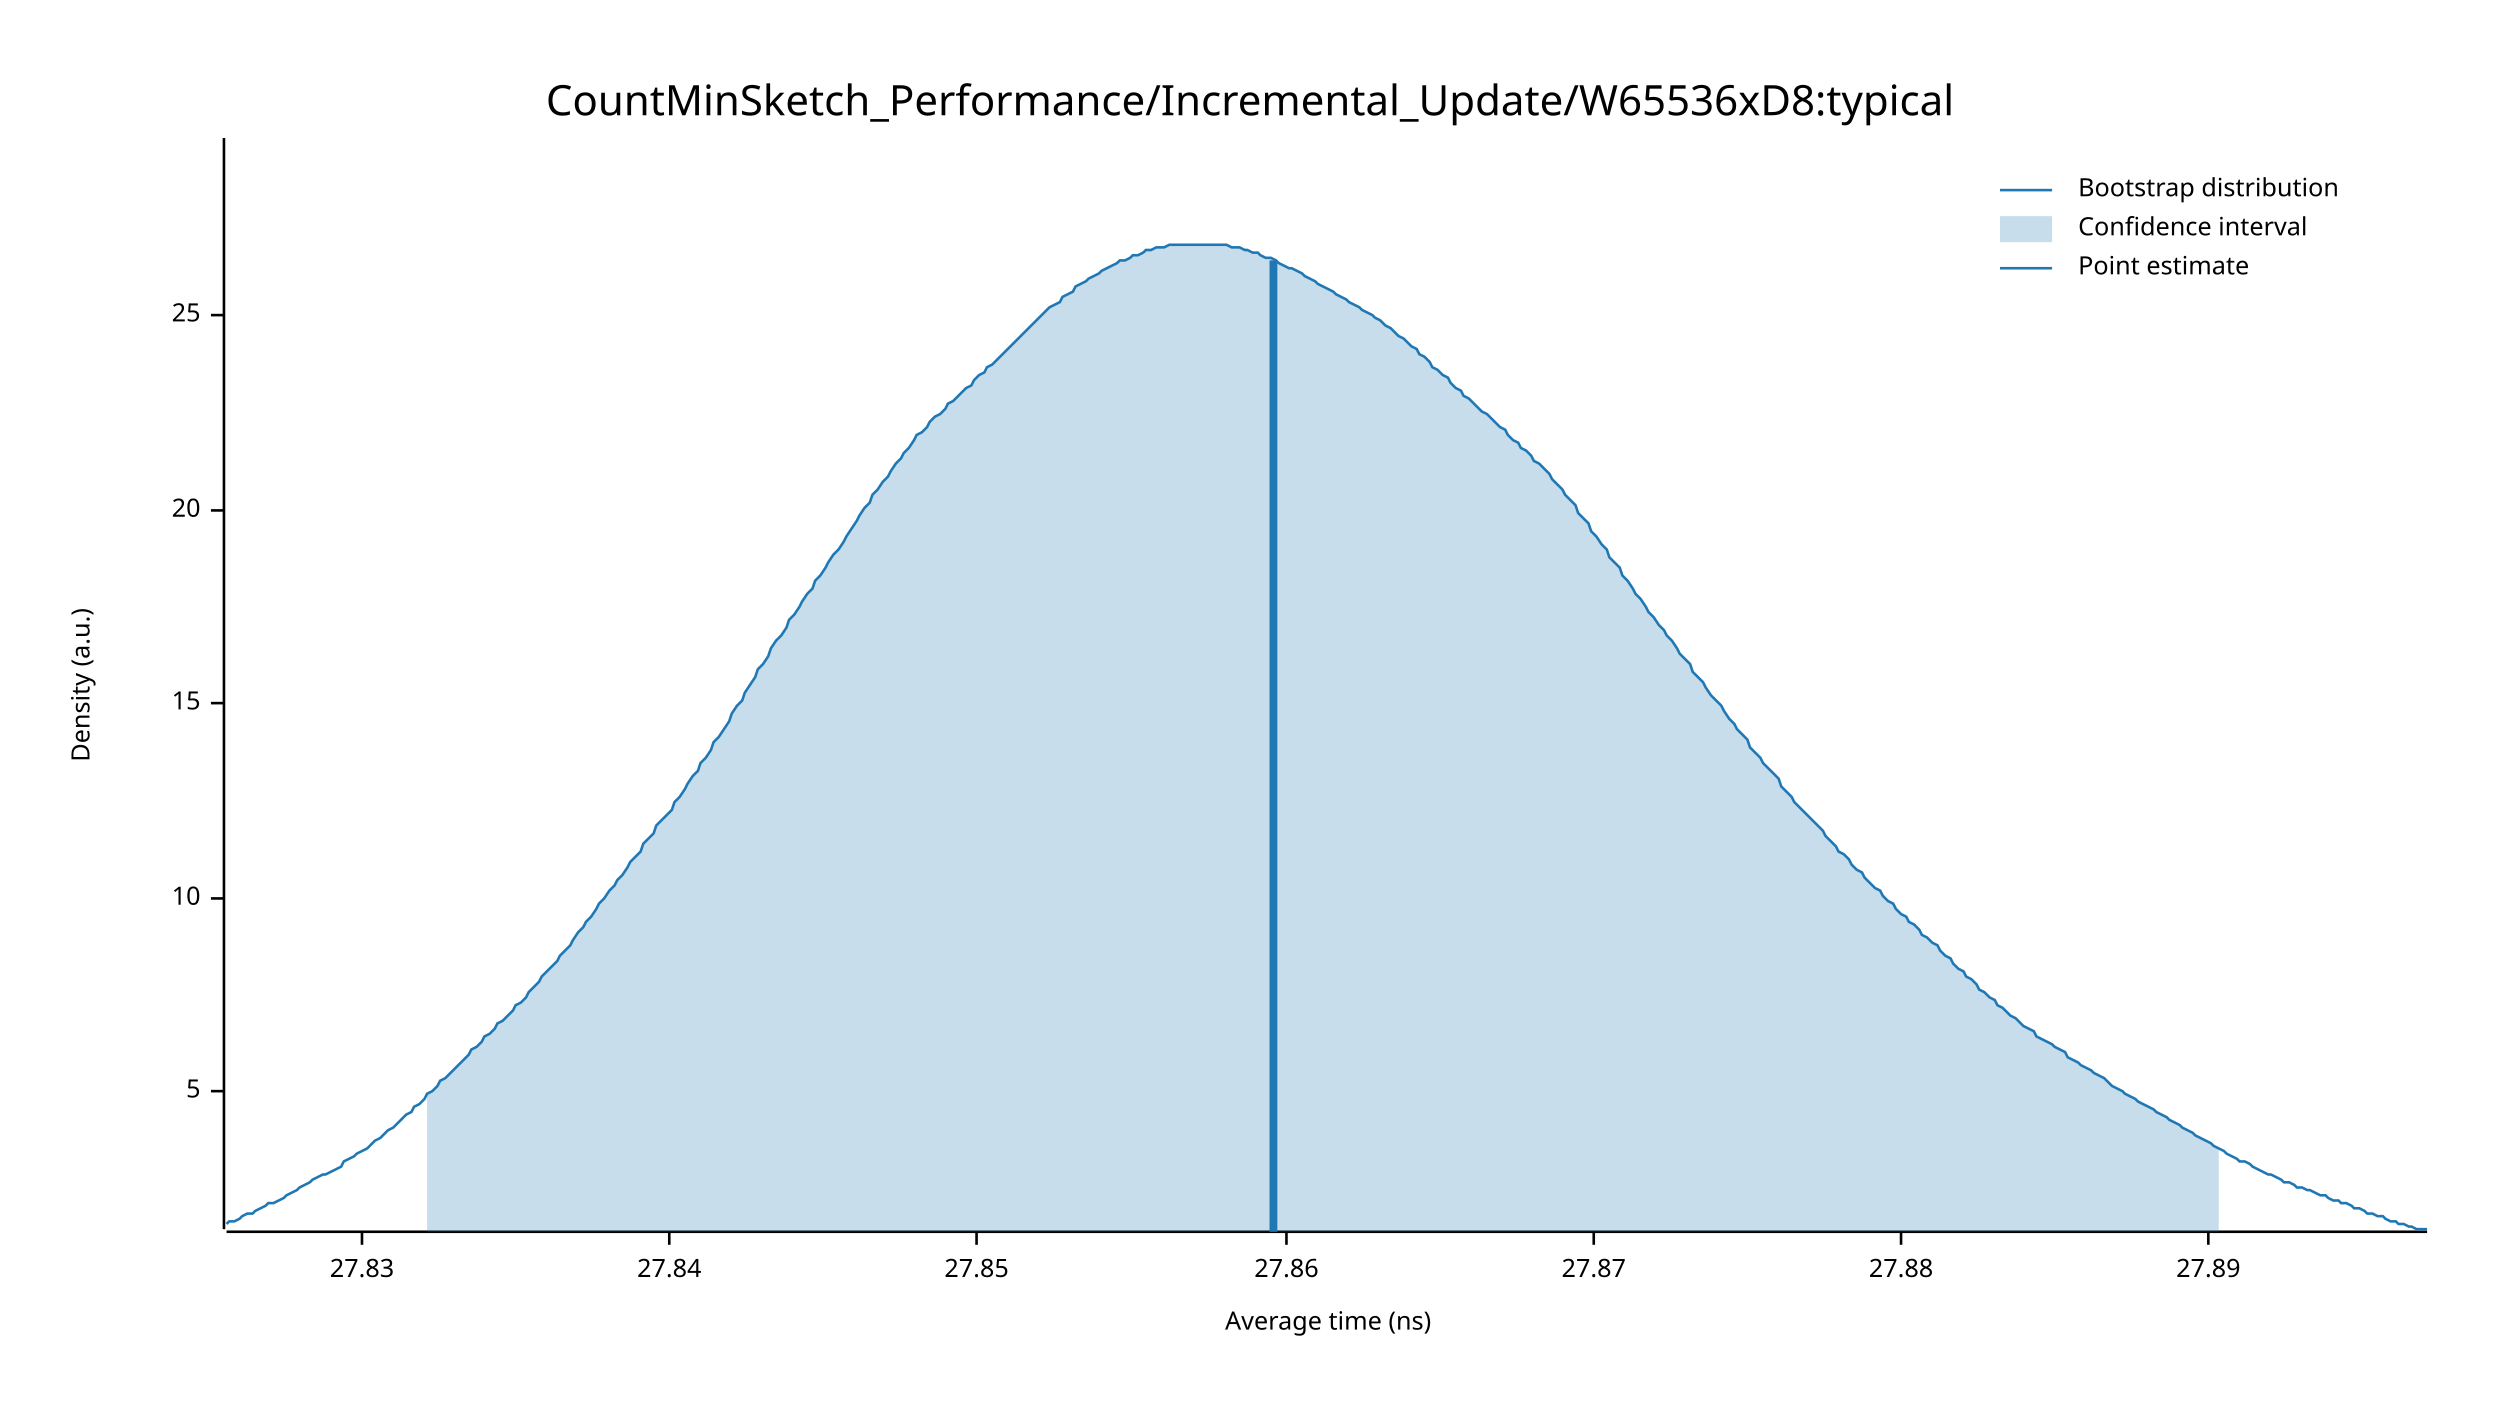
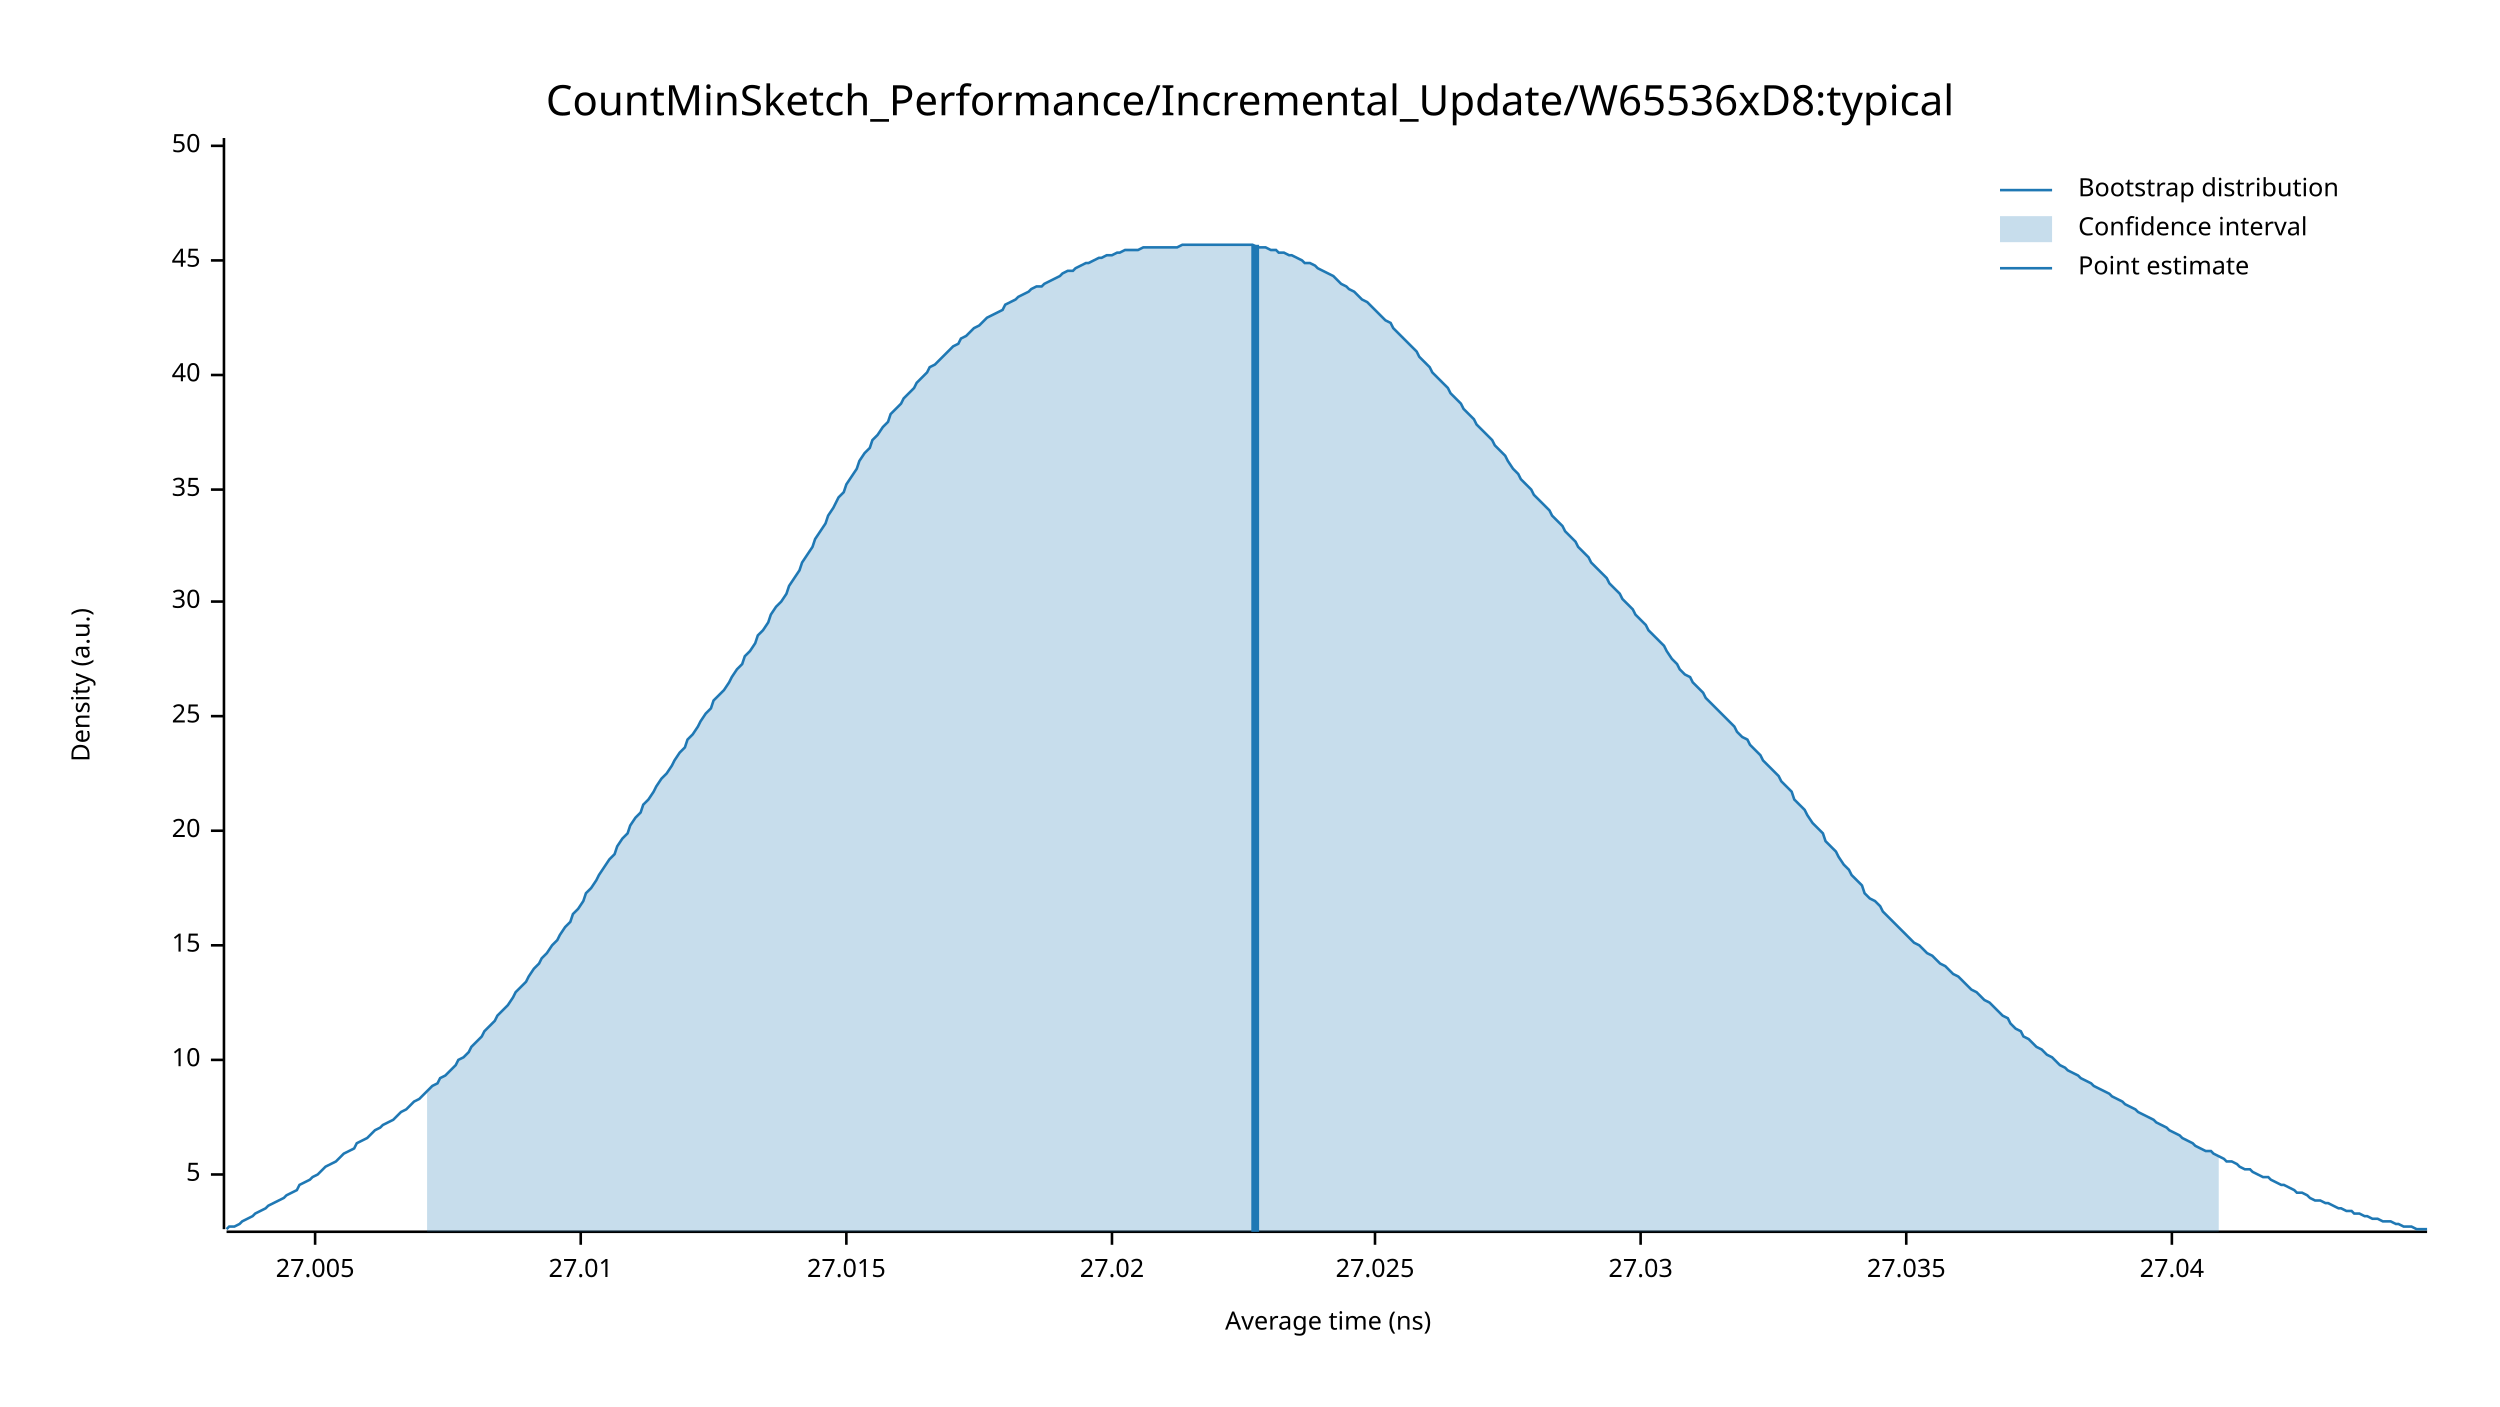
<svg xmlns="http://www.w3.org/2000/svg" width="960" height="540" viewBox="0 0 960 540">
  <text x="480" y="32" dy="0.76em" text-anchor="middle" font-family="sans-serif" font-size="16.129" opacity="1" fill="#000000">
CountMinSketch_Performance/Incremental_Update/W65536xD8:typical
</text>
  <text x="27" y="263" dy="0.76em" text-anchor="middle" font-family="sans-serif" font-size="9.677" opacity="1" fill="#000000" transform="rotate(270, 27, 263)">
Density (a.u.)
</text>
  <text x="510" y="513" dy="-0.5ex" text-anchor="middle" font-family="sans-serif" font-size="9.677" opacity="1" fill="#000000">
Average time (ns)
</text>
  <polyline fill="none" opacity="1" stroke="#000000" stroke-width="1" points="86,53 86,472 " />
-   <text x="77" y="419" dy="0.5ex" text-anchor="end" font-family="sans-serif" font-size="9.677" opacity="1" fill="#000000">
+   <text x="77" y="451" dy="0.5ex" text-anchor="end" font-family="sans-serif" font-size="9.677" opacity="1" fill="#000000">
5
</text>
-   <polyline fill="none" opacity="1" stroke="#000000" stroke-width="1" points="81,419 86,419 " />
-   <text x="77" y="345" dy="0.5ex" text-anchor="end" font-family="sans-serif" font-size="9.677" opacity="1" fill="#000000">
+   <polyline fill="none" opacity="1" stroke="#000000" stroke-width="1" points="81,451 86,451 " />
+   <text x="77" y="407" dy="0.5ex" text-anchor="end" font-family="sans-serif" font-size="9.677" opacity="1" fill="#000000">
10
</text>
-   <polyline fill="none" opacity="1" stroke="#000000" stroke-width="1" points="81,345 86,345 " />
-   <text x="77" y="270" dy="0.5ex" text-anchor="end" font-family="sans-serif" font-size="9.677" opacity="1" fill="#000000">
+   <polyline fill="none" opacity="1" stroke="#000000" stroke-width="1" points="81,407 86,407 " />
+   <text x="77" y="363" dy="0.5ex" text-anchor="end" font-family="sans-serif" font-size="9.677" opacity="1" fill="#000000">
15
</text>
-   <polyline fill="none" opacity="1" stroke="#000000" stroke-width="1" points="81,270 86,270 " />
-   <text x="77" y="196" dy="0.5ex" text-anchor="end" font-family="sans-serif" font-size="9.677" opacity="1" fill="#000000">
+   <polyline fill="none" opacity="1" stroke="#000000" stroke-width="1" points="81,363 86,363 " />
+   <text x="77" y="319" dy="0.5ex" text-anchor="end" font-family="sans-serif" font-size="9.677" opacity="1" fill="#000000">
20
</text>
-   <polyline fill="none" opacity="1" stroke="#000000" stroke-width="1" points="81,196 86,196 " />
-   <text x="77" y="121" dy="0.5ex" text-anchor="end" font-family="sans-serif" font-size="9.677" opacity="1" fill="#000000">
+   <polyline fill="none" opacity="1" stroke="#000000" stroke-width="1" points="81,319 86,319 " />
+   <text x="77" y="275" dy="0.5ex" text-anchor="end" font-family="sans-serif" font-size="9.677" opacity="1" fill="#000000">
25
</text>
-   <polyline fill="none" opacity="1" stroke="#000000" stroke-width="1" points="81,121 86,121 " />
+   <polyline fill="none" opacity="1" stroke="#000000" stroke-width="1" points="81,275 86,275 " />
+   <text x="77" y="231" dy="0.5ex" text-anchor="end" font-family="sans-serif" font-size="9.677" opacity="1" fill="#000000">
+ 30
+ </text>
+   <polyline fill="none" opacity="1" stroke="#000000" stroke-width="1" points="81,231 86,231 " />
+   <text x="77" y="188" dy="0.5ex" text-anchor="end" font-family="sans-serif" font-size="9.677" opacity="1" fill="#000000">
+ 35
+ </text>
+   <polyline fill="none" opacity="1" stroke="#000000" stroke-width="1" points="81,188 86,188 " />
+   <text x="77" y="144" dy="0.5ex" text-anchor="end" font-family="sans-serif" font-size="9.677" opacity="1" fill="#000000">
+ 40
+ </text>
+   <polyline fill="none" opacity="1" stroke="#000000" stroke-width="1" points="81,144 86,144 " />
+   <text x="77" y="100" dy="0.5ex" text-anchor="end" font-family="sans-serif" font-size="9.677" opacity="1" fill="#000000">
+ 45
+ </text>
+   <polyline fill="none" opacity="1" stroke="#000000" stroke-width="1" points="81,100 86,100 " />
+   <text x="77" y="56" dy="0.5ex" text-anchor="end" font-family="sans-serif" font-size="9.677" opacity="1" fill="#000000">
+ 50
+ </text>
+   <polyline fill="none" opacity="1" stroke="#000000" stroke-width="1" points="81,56 86,56 " />
  <polyline fill="none" opacity="1" stroke="#000000" stroke-width="1" points="87,473 932,473 " />
-   <text x="139" y="483" dy="0.76em" text-anchor="middle" font-family="sans-serif" font-size="9.677" opacity="1" fill="#000000">
- 27.83
+   <text x="121" y="483" dy="0.76em" text-anchor="middle" font-family="sans-serif" font-size="9.677" opacity="1" fill="#000000">
+ 27.005
</text>
-   <polyline fill="none" opacity="1" stroke="#000000" stroke-width="1" points="139,473 139,478 " />
-   <text x="257" y="483" dy="0.76em" text-anchor="middle" font-family="sans-serif" font-size="9.677" opacity="1" fill="#000000">
- 27.84
+   <polyline fill="none" opacity="1" stroke="#000000" stroke-width="1" points="121,473 121,478 " />
+   <text x="223" y="483" dy="0.76em" text-anchor="middle" font-family="sans-serif" font-size="9.677" opacity="1" fill="#000000">
+ 27.01
</text>
-   <polyline fill="none" opacity="1" stroke="#000000" stroke-width="1" points="257,473 257,478 " />
-   <text x="375" y="483" dy="0.76em" text-anchor="middle" font-family="sans-serif" font-size="9.677" opacity="1" fill="#000000">
- 27.85
+   <polyline fill="none" opacity="1" stroke="#000000" stroke-width="1" points="223,473 223,478 " />
+   <text x="325" y="483" dy="0.76em" text-anchor="middle" font-family="sans-serif" font-size="9.677" opacity="1" fill="#000000">
+ 27.015
</text>
-   <polyline fill="none" opacity="1" stroke="#000000" stroke-width="1" points="375,473 375,478 " />
-   <text x="494" y="483" dy="0.76em" text-anchor="middle" font-family="sans-serif" font-size="9.677" opacity="1" fill="#000000">
- 27.86
+   <polyline fill="none" opacity="1" stroke="#000000" stroke-width="1" points="325,473 325,478 " />
+   <text x="427" y="483" dy="0.76em" text-anchor="middle" font-family="sans-serif" font-size="9.677" opacity="1" fill="#000000">
+ 27.02
</text>
-   <polyline fill="none" opacity="1" stroke="#000000" stroke-width="1" points="494,473 494,478 " />
-   <text x="612" y="483" dy="0.76em" text-anchor="middle" font-family="sans-serif" font-size="9.677" opacity="1" fill="#000000">
- 27.87
+   <polyline fill="none" opacity="1" stroke="#000000" stroke-width="1" points="427,473 427,478 " />
+   <text x="528" y="483" dy="0.76em" text-anchor="middle" font-family="sans-serif" font-size="9.677" opacity="1" fill="#000000">
+ 27.025
</text>
-   <polyline fill="none" opacity="1" stroke="#000000" stroke-width="1" points="612,473 612,478 " />
-   <text x="730" y="483" dy="0.76em" text-anchor="middle" font-family="sans-serif" font-size="9.677" opacity="1" fill="#000000">
- 27.88
+   <polyline fill="none" opacity="1" stroke="#000000" stroke-width="1" points="528,473 528,478 " />
+   <text x="630" y="483" dy="0.76em" text-anchor="middle" font-family="sans-serif" font-size="9.677" opacity="1" fill="#000000">
+ 27.03
</text>
-   <polyline fill="none" opacity="1" stroke="#000000" stroke-width="1" points="730,473 730,478 " />
-   <text x="848" y="483" dy="0.76em" text-anchor="middle" font-family="sans-serif" font-size="9.677" opacity="1" fill="#000000">
- 27.89
+   <polyline fill="none" opacity="1" stroke="#000000" stroke-width="1" points="630,473 630,478 " />
+   <text x="732" y="483" dy="0.76em" text-anchor="middle" font-family="sans-serif" font-size="9.677" opacity="1" fill="#000000">
+ 27.035
</text>
-   <polyline fill="none" opacity="1" stroke="#000000" stroke-width="1" points="848,473 848,478 " />
-   <polyline fill="none" opacity="1" stroke="#1F78B4" stroke-width="1" points="87,470 88,469 90,469 92,468 93,467 95,466 97,466 98,465 100,464 102,463 103,462 105,462 107,461 109,460 110,459 112,458 114,457 115,456 117,455 119,454 120,453 122,452 124,451 125,451 127,450 129,449 131,448 132,446 134,445 136,444 137,443 139,442 141,441 142,440 144,438 146,437 147,436 149,434 151,433 153,431 154,430 156,428 158,427 159,425 161,424 163,422 164,420 166,419 168,417 169,415 171,414 173,412 175,410 176,409 178,407 180,405 181,403 183,402 185,400 186,398 188,397 190,395 191,393 193,392 195,390 197,388 198,386 200,385 202,383 203,381 205,379 207,377 208,375 210,373 212,371 214,369 215,367 217,365 219,363 220,361 222,358 224,356 225,354 227,352 229,349 230,347 232,345 234,342 236,340 237,338 239,336 241,333 242,331 244,329 246,327 247,324 249,322 251,320 252,317 254,315 256,313 258,311 259,308 261,306 263,303 264,301 266,298 268,296 269,293 271,291 273,288 274,285 276,283 278,280 280,277 281,274 283,271 285,269 286,266 288,263 290,260 291,257 293,255 295,252 296,249 298,246 300,244 302,241 303,238 305,236 307,233 308,231 310,228 312,226 313,223 315,221 317,218 318,216 320,213 322,211 324,208 325,206 327,203 329,200 330,198 332,195 334,193 335,190 337,188 339,185 341,183 342,181 344,178 346,176 347,174 349,172 351,169 352,167 354,166 356,164 357,162 359,160 361,159 363,157 364,155 366,154 368,152 369,151 371,149 373,148 374,146 376,144 378,143 379,141 381,140 383,138 385,136 386,135 388,133 390,131 391,130 393,128 395,126 396,125 398,123 400,121 401,120 403,118 405,117 407,116 408,114 410,113 412,112 413,110 415,109 417,108 418,107 420,106 422,105 423,104 425,103 427,102 429,101 430,100 432,100 434,99 435,98 437,98 439,97 440,96 442,96 444,95 445,95 447,95 449,94 451,94 452,94 454,94 456,94 457,94 459,94 461,94 462,94 464,94 466,94 468,94 469,94 471,94 473,95 474,95 476,95 478,96 479,96 481,97 483,97 484,98 486,99 488,99 490,100 491,101 493,102 495,103 496,103 498,104 500,105 501,106 503,107 505,108 506,109 508,110 510,111 512,112 513,113 515,114 517,115 518,116 520,117 522,118 523,119 525,120 527,121 528,122 530,123 532,125 534,126 535,127 537,129 539,130 540,131 542,133 544,134 545,136 547,137 549,139 550,141 552,142 554,144 556,145 557,147 559,149 561,150 562,152 564,153 566,155 567,156 569,158 571,159 573,161 574,162 576,164 578,165 579,167 581,169 583,170 584,172 586,173 588,175 589,177 591,178 593,180 595,182 596,184 598,186 600,188 601,190 603,192 605,194 606,197 608,199 610,201 611,204 613,206 615,209 617,211 618,214 620,216 622,218 623,221 625,223 627,226 628,228 630,230 632,233 633,235 635,237 637,240 639,242 640,244 642,246 644,249 645,251 647,253 649,255 650,258 652,260 654,262 655,264 657,267 659,269 661,271 662,273 664,276 666,278 667,280 669,282 671,284 672,287 674,289 676,291 677,293 679,295 681,297 683,299 684,302 686,304 688,306 689,308 691,310 693,312 694,313 696,315 698,317 700,319 701,321 703,323 705,325 706,327 708,328 710,330 711,332 713,334 715,335 716,337 718,339 720,341 722,342 723,344 725,346 727,347 728,349 730,351 732,352 733,354 735,355 737,357 738,359 740,360 742,362 744,363 745,365 747,367 749,368 750,370 752,372 754,373 755,375 757,376 759,378 760,380 762,381 764,383 766,384 767,386 769,387 771,389 772,390 774,391 776,393 777,394 779,395 781,396 782,398 784,399 786,400 788,401 789,402 791,403 793,404 794,406 796,407 798,408 799,409 801,410 803,411 804,412 806,413 808,414 810,416 811,417 813,418 815,419 816,420 818,421 820,422 821,423 823,424 825,425 827,426 828,427 830,428 832,429 833,430 835,431 837,432 838,433 840,434 842,435 843,436 845,437 847,438 849,439 850,440 852,441 854,442 855,443 857,444 859,445 860,446 862,446 864,447 865,448 867,449 869,450 871,451 872,451 874,452 876,453 877,454 879,454 881,455 882,456 884,456 886,457 887,457 889,458 891,459 893,459 894,460 896,461 898,461 899,462 901,462 903,463 904,464 906,464 908,465 909,466 911,466 913,467 915,467 916,468 918,469 920,469 921,470 923,470 925,471 926,471 928,472 930,472 932,472 " />
-   <polygon opacity="0.25" fill="#1F78B4" points="164,420 166,419 168,417 169,415 171,414 173,412 175,410 176,409 178,407 180,405 181,403 183,402 185,400 186,398 188,397 190,395 191,393 193,392 195,390 197,388 198,386 200,385 202,383 203,381 205,379 207,377 208,375 210,373 212,371 214,369 215,367 217,365 219,363 220,361 222,358 224,356 225,354 227,352 229,349 230,347 232,345 234,342 236,340 237,338 239,336 241,333 242,331 244,329 246,327 247,324 249,322 251,320 252,317 254,315 256,313 258,311 259,308 261,306 263,303 264,301 266,298 268,296 269,293 271,291 273,288 274,285 276,283 278,280 280,277 281,274 283,271 285,269 286,266 288,263 290,260 291,257 293,255 295,252 296,249 298,246 300,244 302,241 303,238 305,236 307,233 308,231 310,228 312,226 313,223 315,221 317,218 318,216 320,213 322,211 324,208 325,206 327,203 329,200 330,198 332,195 334,193 335,190 337,188 339,185 341,183 342,181 344,178 346,176 347,174 349,172 351,169 352,167 354,166 356,164 357,162 359,160 361,159 363,157 364,155 366,154 368,152 369,151 371,149 373,148 374,146 376,144 378,143 379,141 381,140 383,138 385,136 386,135 388,133 390,131 391,130 393,128 395,126 396,125 398,123 400,121 401,120 403,118 405,117 407,116 408,114 410,113 412,112 413,110 415,109 417,108 418,107 420,106 422,105 423,104 425,103 427,102 429,101 430,100 432,100 434,99 435,98 437,98 439,97 440,96 442,96 444,95 445,95 447,95 449,94 451,94 452,94 454,94 456,94 457,94 459,94 461,94 462,94 464,94 466,94 468,94 469,94 471,94 473,95 474,95 476,95 478,96 479,96 481,97 483,97 484,98 486,99 488,99 490,100 491,101 493,102 495,103 496,103 498,104 500,105 501,106 503,107 505,108 506,109 508,110 510,111 512,112 513,113 515,114 517,115 518,116 520,117 522,118 523,119 525,120 527,121 528,122 530,123 532,125 534,126 535,127 537,129 539,130 540,131 542,133 544,134 545,136 547,137 549,139 550,141 552,142 554,144 556,145 557,147 559,149 561,150 562,152 564,153 566,155 567,156 569,158 571,159 573,161 574,162 576,164 578,165 579,167 581,169 583,170 584,172 586,173 588,175 589,177 591,178 593,180 595,182 596,184 598,186 600,188 601,190 603,192 605,194 606,197 608,199 610,201 611,204 613,206 615,209 617,211 618,214 620,216 622,218 623,221 625,223 627,226 628,228 630,230 632,233 633,235 635,237 637,240 639,242 640,244 642,246 644,249 645,251 647,253 649,255 650,258 652,260 654,262 655,264 657,267 659,269 661,271 662,273 664,276 666,278 667,280 669,282 671,284 672,287 674,289 676,291 677,293 679,295 681,297 683,299 684,302 686,304 688,306 689,308 691,310 693,312 694,313 696,315 698,317 700,319 701,321 703,323 705,325 706,327 708,328 710,330 711,332 713,334 715,335 716,337 718,339 720,341 722,342 723,344 725,346 727,347 728,349 730,351 732,352 733,354 735,355 737,357 738,359 740,360 742,362 744,363 745,365 747,367 749,368 750,370 752,372 754,373 755,375 757,376 759,378 760,380 762,381 764,383 766,384 767,386 769,387 771,389 772,390 774,391 776,393 777,394 779,395 781,396 782,398 784,399 786,400 788,401 789,402 791,403 793,404 794,406 796,407 798,408 799,409 801,410 803,411 804,412 806,413 808,414 810,416 811,417 813,418 815,419 816,420 818,421 820,422 821,423 823,424 825,425 827,426 828,427 830,428 832,429 833,430 835,431 837,432 838,433 840,434 842,435 843,436 845,437 847,438 849,439 850,440 852,441 852,473 164,473 " />
-   <polyline fill="none" opacity="1" stroke="#1F78B4" stroke-width="3" points="489,473 489,100 " />
+   <polyline fill="none" opacity="1" stroke="#000000" stroke-width="1" points="732,473 732,478 " />
+   <text x="834" y="483" dy="0.76em" text-anchor="middle" font-family="sans-serif" font-size="9.677" opacity="1" fill="#000000">
+ 27.04
+ </text>
+   <polyline fill="none" opacity="1" stroke="#000000" stroke-width="1" points="834,473 834,478 " />
+   <polyline fill="none" opacity="1" stroke="#1F78B4" stroke-width="1" points="87,472 88,471 90,471 92,470 93,469 95,468 97,467 98,466 100,465 102,464 103,463 105,462 107,461 109,460 110,459 112,458 114,457 115,455 117,454 119,453 120,452 122,451 124,449 125,448 127,447 129,446 131,444 132,443 134,442 136,441 137,439 139,438 141,437 142,436 144,434 146,433 147,432 149,431 151,430 153,428 154,427 156,426 158,424 159,423 161,422 163,420 164,419 166,417 168,416 169,414 171,413 173,411 175,409 176,407 178,406 180,404 181,402 183,400 185,398 186,396 188,394 190,392 191,390 193,388 195,386 197,383 198,381 200,379 202,377 203,375 205,372 207,370 208,368 210,366 212,363 214,361 215,359 217,356 219,354 220,351 222,349 224,346 225,343 227,341 229,338 230,336 232,333 234,330 236,328 237,325 239,322 241,320 242,317 244,314 246,312 247,309 249,307 251,304 252,302 254,299 256,297 258,294 259,292 261,289 263,287 264,284 266,282 268,279 269,277 271,274 273,272 274,269 276,267 278,265 280,262 281,260 283,257 285,255 286,252 288,250 290,247 291,244 293,242 295,239 296,236 298,233 300,231 302,228 303,225 305,222 307,219 308,216 310,213 312,210 313,207 315,204 317,201 318,198 320,195 322,191 324,189 325,186 327,183 329,180 330,177 332,174 334,172 335,169 337,167 339,164 341,162 342,159 344,157 346,155 347,153 349,151 351,149 352,147 354,145 356,143 357,141 359,140 361,138 363,136 364,135 366,133 368,132 369,130 371,129 373,127 374,126 376,125 378,123 379,122 381,121 383,120 385,119 386,117 388,116 390,115 391,114 393,113 395,112 396,111 398,110 400,110 401,109 403,108 405,107 407,106 408,105 410,104 412,104 413,103 415,102 417,101 418,101 420,100 422,99 423,99 425,98 427,98 429,97 430,97 432,96 434,96 435,96 437,96 439,95 440,95 442,95 444,95 445,95 447,95 449,95 451,95 452,95 454,94 456,94 457,94 459,94 461,94 462,94 464,94 466,94 468,94 469,94 471,94 473,94 474,94 476,94 478,94 479,94 481,94 483,95 484,95 486,95 488,96 490,96 491,97 493,97 495,98 496,98 498,99 500,100 501,101 503,101 505,102 506,103 508,104 510,105 512,106 513,107 515,109 517,110 518,111 520,112 522,114 523,115 525,116 527,118 528,119 530,121 532,123 534,124 535,126 537,128 539,130 540,131 542,133 544,135 545,137 547,139 549,141 550,143 552,145 554,147 556,149 557,151 559,153 561,155 562,157 564,159 566,161 567,163 569,165 571,167 573,169 574,171 576,173 578,175 579,177 581,180 583,182 584,184 586,186 588,188 589,190 591,192 593,194 595,196 596,198 598,200 600,202 601,204 603,206 605,208 606,210 608,212 610,214 611,216 613,218 615,220 617,222 618,224 620,226 622,228 623,230 625,232 627,234 628,236 630,238 632,240 633,242 635,244 637,246 639,248 640,250 642,253 644,255 645,257 647,259 649,260 650,262 652,264 654,266 655,268 657,270 659,272 661,274 662,275 664,277 666,279 667,281 669,283 671,284 672,286 674,288 676,290 677,292 679,294 681,296 683,298 684,300 686,302 688,304 689,307 691,309 693,311 694,313 696,316 698,318 700,320 701,323 703,325 705,327 706,329 708,332 710,334 711,336 713,338 715,340 716,343 718,345 720,346 722,348 723,350 725,352 727,354 728,355 730,357 732,359 733,360 735,362 737,363 738,364 740,366 742,367 744,369 745,370 747,371 749,373 750,374 752,375 754,377 755,378 757,380 759,381 760,382 762,384 764,385 766,387 767,388 769,390 771,391 772,393 774,395 776,396 777,398 779,399 781,401 782,402 784,403 786,405 788,406 789,407 791,409 793,410 794,411 796,412 798,413 799,414 801,415 803,416 804,417 806,418 808,419 810,420 811,421 813,422 815,423 816,424 818,425 820,426 821,427 823,428 825,429 827,430 828,431 830,432 832,433 833,434 835,435 837,436 838,437 840,438 842,439 843,440 845,441 847,442 849,442 850,443 852,444 854,445 855,446 857,446 859,447 860,448 862,449 864,449 865,450 867,451 869,452 871,452 872,453 874,454 876,455 877,455 879,456 881,457 882,458 884,458 886,459 887,460 889,461 891,461 893,462 894,462 896,463 898,464 899,464 901,465 903,465 904,466 906,466 908,467 909,467 911,468 913,468 915,469 916,469 918,469 920,470 921,470 923,471 925,471 926,471 928,472 930,472 932,472 " />
+   <polygon opacity="0.25" fill="#1F78B4" points="164,419 166,417 168,416 169,414 171,413 173,411 175,409 176,407 178,406 180,404 181,402 183,400 185,398 186,396 188,394 190,392 191,390 193,388 195,386 197,383 198,381 200,379 202,377 203,375 205,372 207,370 208,368 210,366 212,363 214,361 215,359 217,356 219,354 220,351 222,349 224,346 225,343 227,341 229,338 230,336 232,333 234,330 236,328 237,325 239,322 241,320 242,317 244,314 246,312 247,309 249,307 251,304 252,302 254,299 256,297 258,294 259,292 261,289 263,287 264,284 266,282 268,279 269,277 271,274 273,272 274,269 276,267 278,265 280,262 281,260 283,257 285,255 286,252 288,250 290,247 291,244 293,242 295,239 296,236 298,233 300,231 302,228 303,225 305,222 307,219 308,216 310,213 312,210 313,207 315,204 317,201 318,198 320,195 322,191 324,189 325,186 327,183 329,180 330,177 332,174 334,172 335,169 337,167 339,164 341,162 342,159 344,157 346,155 347,153 349,151 351,149 352,147 354,145 356,143 357,141 359,140 361,138 363,136 364,135 366,133 368,132 369,130 371,129 373,127 374,126 376,125 378,123 379,122 381,121 383,120 385,119 386,117 388,116 390,115 391,114 393,113 395,112 396,111 398,110 400,110 401,109 403,108 405,107 407,106 408,105 410,104 412,104 413,103 415,102 417,101 418,101 420,100 422,99 423,99 425,98 427,98 429,97 430,97 432,96 434,96 435,96 437,96 439,95 440,95 442,95 444,95 445,95 447,95 449,95 451,95 452,95 454,94 456,94 457,94 459,94 461,94 462,94 464,94 466,94 468,94 469,94 471,94 473,94 474,94 476,94 478,94 479,94 481,94 483,95 484,95 486,95 488,96 490,96 491,97 493,97 495,98 496,98 498,99 500,100 501,101 503,101 505,102 506,103 508,104 510,105 512,106 513,107 515,109 517,110 518,111 520,112 522,114 523,115 525,116 527,118 528,119 530,121 532,123 534,124 535,126 537,128 539,130 540,131 542,133 544,135 545,137 547,139 549,141 550,143 552,145 554,147 556,149 557,151 559,153 561,155 562,157 564,159 566,161 567,163 569,165 571,167 573,169 574,171 576,173 578,175 579,177 581,180 583,182 584,184 586,186 588,188 589,190 591,192 593,194 595,196 596,198 598,200 600,202 601,204 603,206 605,208 606,210 608,212 610,214 611,216 613,218 615,220 617,222 618,224 620,226 622,228 623,230 625,232 627,234 628,236 630,238 632,240 633,242 635,244 637,246 639,248 640,250 642,253 644,255 645,257 647,259 649,260 650,262 652,264 654,266 655,268 657,270 659,272 661,274 662,275 664,277 666,279 667,281 669,283 671,284 672,286 674,288 676,290 677,292 679,294 681,296 683,298 684,300 686,302 688,304 689,307 691,309 693,311 694,313 696,316 698,318 700,320 701,323 703,325 705,327 706,329 708,332 710,334 711,336 713,338 715,340 716,343 718,345 720,346 722,348 723,350 725,352 727,354 728,355 730,357 732,359 733,360 735,362 737,363 738,364 740,366 742,367 744,369 745,370 747,371 749,373 750,374 752,375 754,377 755,378 757,380 759,381 760,382 762,384 764,385 766,387 767,388 769,390 771,391 772,393 774,395 776,396 777,398 779,399 781,401 782,402 784,403 786,405 788,406 789,407 791,409 793,410 794,411 796,412 798,413 799,414 801,415 803,416 804,417 806,418 808,419 810,420 811,421 813,422 815,423 816,424 818,425 820,426 821,427 823,428 825,429 827,430 828,431 830,432 832,433 833,434 835,435 837,436 838,437 840,438 842,439 843,440 845,441 847,442 849,442 850,443 852,444 852,473 164,473 " />
+   <polyline fill="none" opacity="1" stroke="#1F78B4" stroke-width="3" points="482,473 482,94 " />
  <text x="798" y="68" dy="0.76em" text-anchor="start" font-family="sans-serif" font-size="9.677" opacity="1" fill="#000000">
Bootstrap distribution
</text>
  <text x="798" y="83" dy="0.76em" text-anchor="start" font-family="sans-serif" font-size="9.677" opacity="1" fill="#000000">
Confidence interval
</text>
  <text x="798" y="98" dy="0.76em" text-anchor="start" font-family="sans-serif" font-size="9.677" opacity="1" fill="#000000">
Point estimate
</text>
  <polyline fill="none" opacity="1" stroke="#1F78B4" stroke-width="1" points="768,73 788,73 " />
  <rect x="768" y="83" width="20" height="10" opacity="0.25" fill="#1F78B4" stroke="none" />
  <polyline fill="none" opacity="1" stroke="#1F78B4" stroke-width="1" points="768,103 788,103 " />
</svg>
